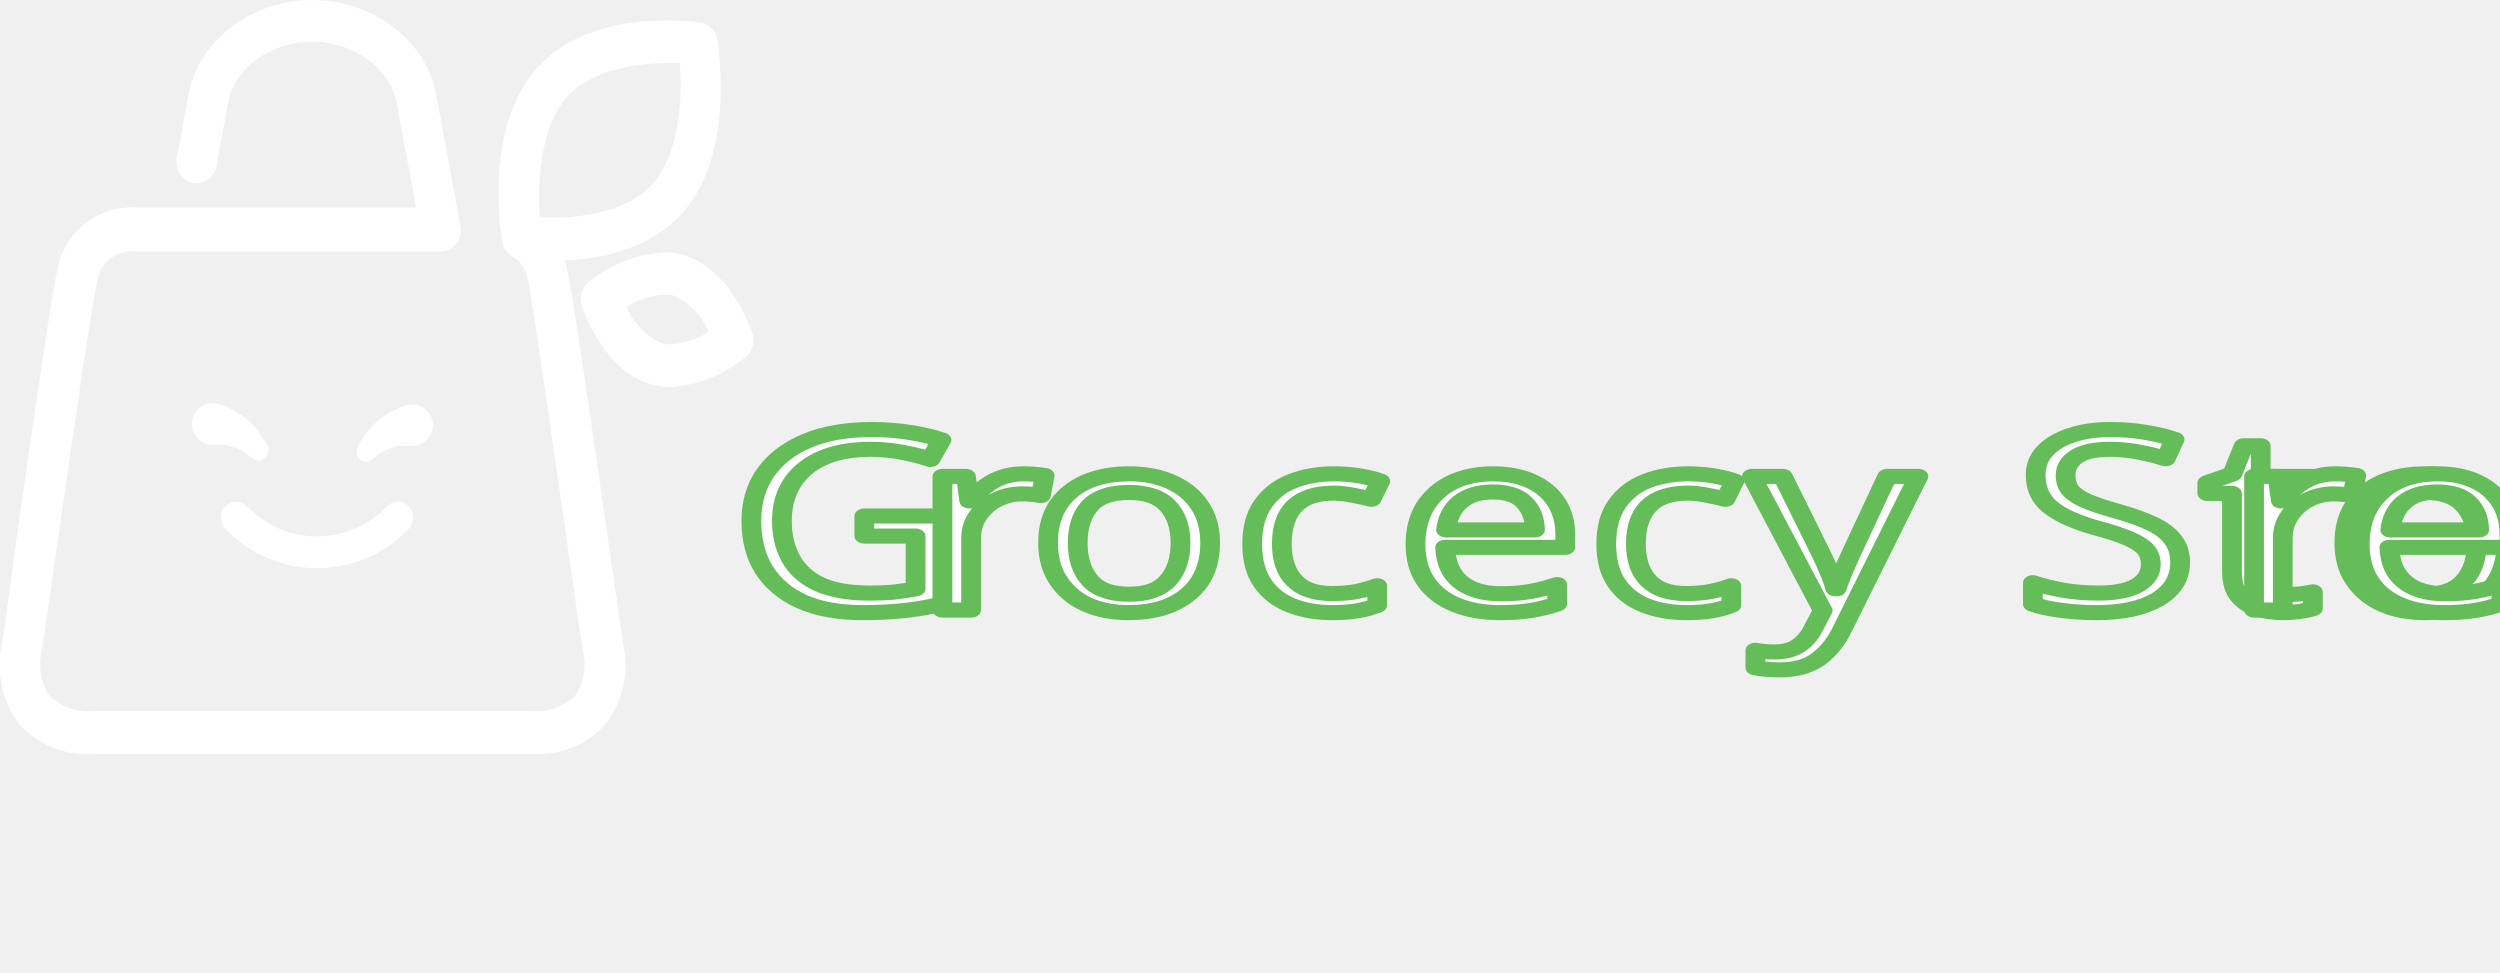
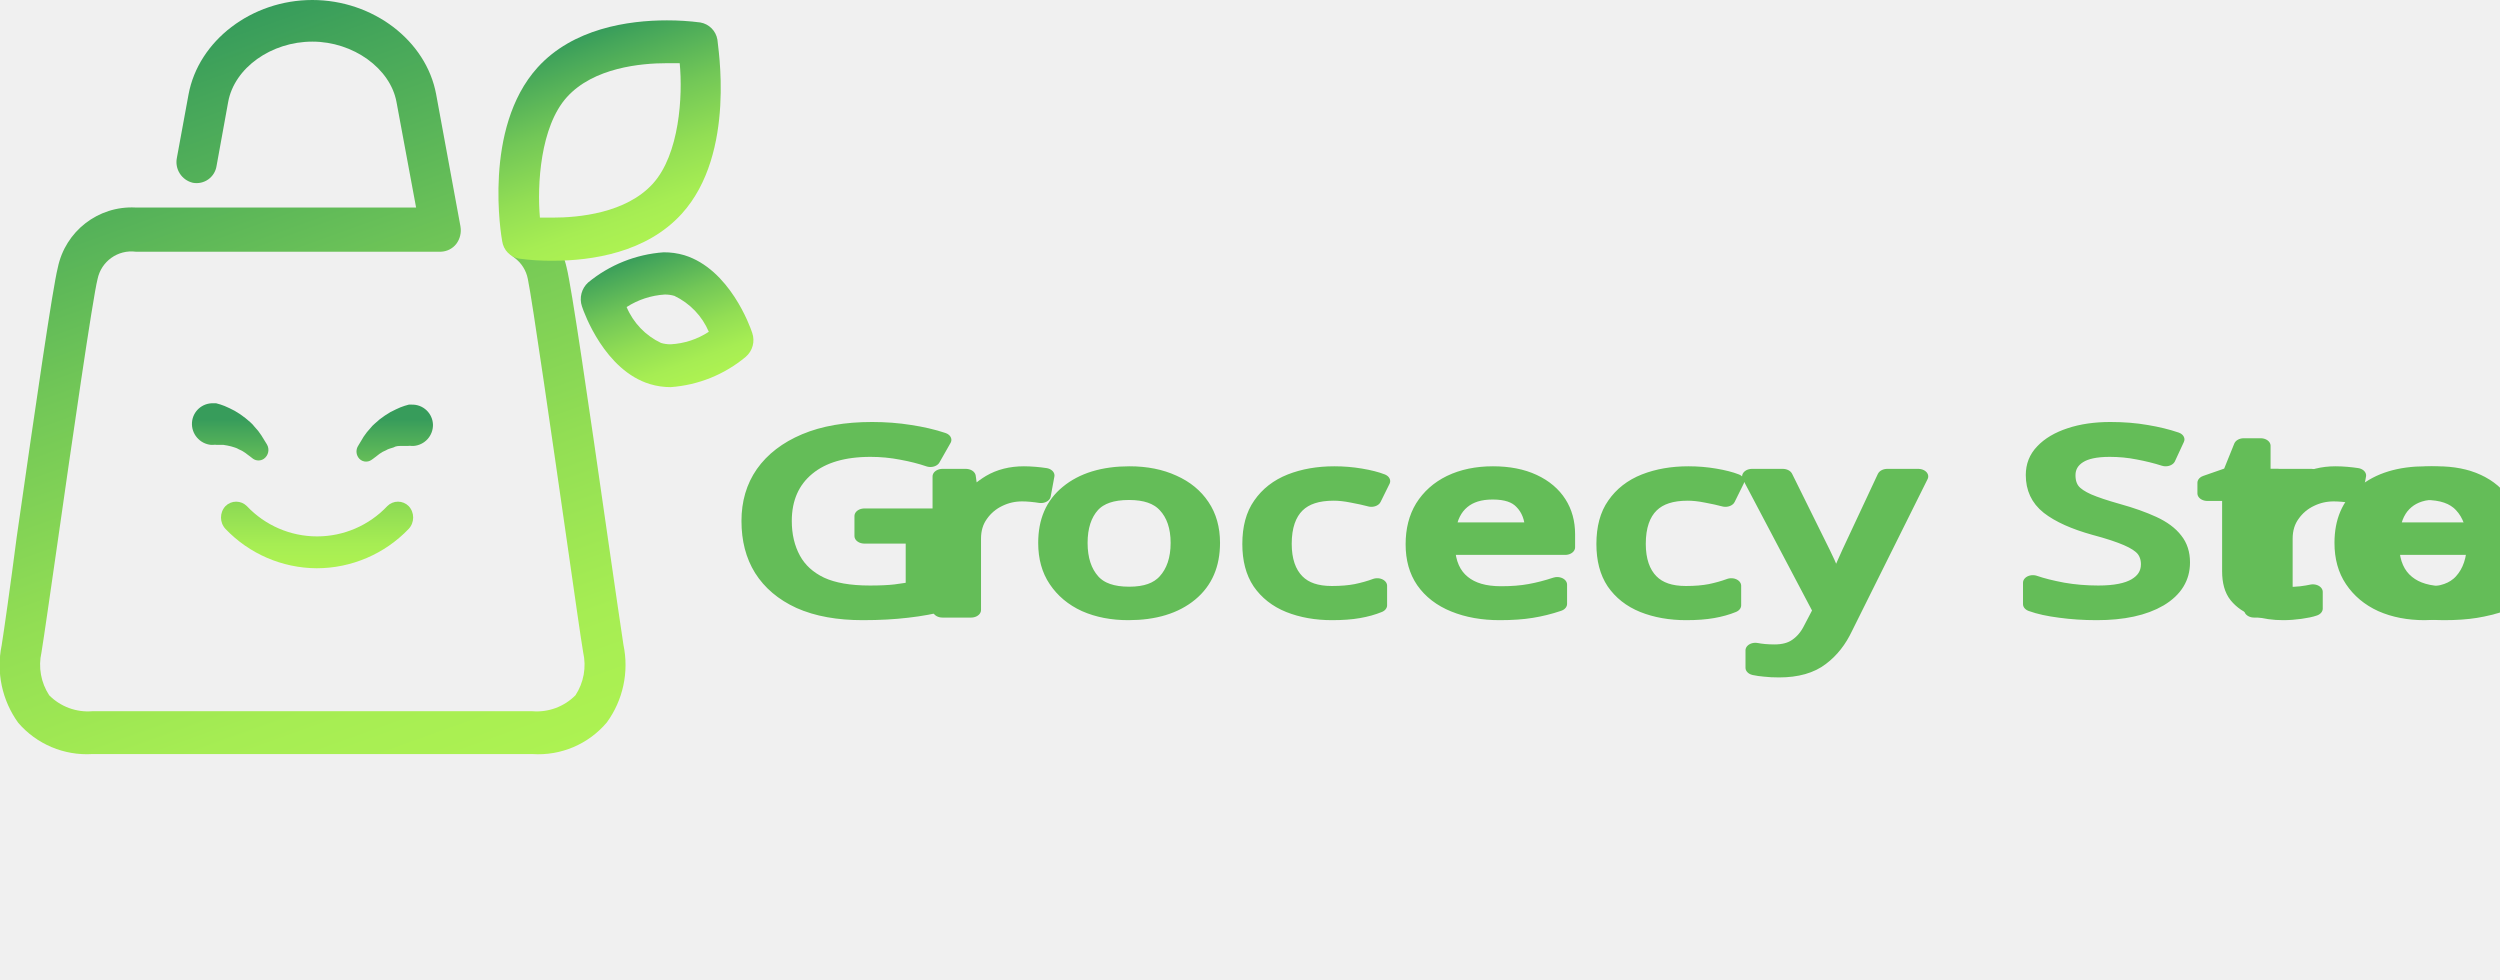
- <svg xmlns="http://www.w3.org/2000/svg" viewBox="0 0 165.77 64.51">
+ <svg xmlns="http://www.w3.org/2000/svg" xmlns:xlink="http://www.w3.org/1999/xlink" viewBox="0 0 165.77 64.92">
  <defs>
-     <style>.cls-1,.cls-2{fill:#fff;}.cls-2{font-size:16.53px;stroke:#64bd58;stroke-linecap:round;stroke-linejoin:round;font-family:BernardMT-Condensed, Bernard MT Condensed;letter-spacing:0.02em;}.cls-3{letter-spacing:0em;}.cls-4{letter-spacing:0.02em;}</style>
+     <style>.cls-1{fill:url(#linear-gradient);}.cls-2{fill:url(#linear-gradient-2);}.cls-3{fill:url(#linear-gradient-3);}.cls-4{fill:url(#linear-gradient-4);}.cls-5{fill:url(#linear-gradient-5);}.cls-6{fill:url(#linear-gradient-6);}.cls-7{font-size:16.53px;fill:#64bd58;stroke:#64bd58;stroke-linecap:round;stroke-linejoin:round;font-family:BernardMT-Condensed, Bernard MT Condensed;letter-spacing:0.02em;}.cls-8{letter-spacing:0em;}.cls-9{letter-spacing:0.02em;}</style>
+     <linearGradient id="linear-gradient" x1="26.71" y1="53.6" x2="8.78" y2="3.73" gradientUnits="userSpaceOnUse">
+       <stop offset="0" stop-color="#adf252" />
+       <stop offset="0.15" stop-color="#a6ed53" />
+       <stop offset="0.37" stop-color="#92de54" />
+       <stop offset="0.63" stop-color="#72c757" />
+       <stop offset="0.92" stop-color="#45a65a" />
+       <stop offset="1" stop-color="#379c5b" />
+     </linearGradient>
+     <linearGradient id="linear-gradient-2" x1="365.91" y1="574.56" x2="353.08" y2="568.18" gradientTransform="translate(176.4 -651.9) rotate(43.8)" xlink:href="#linear-gradient" />
+     <linearGradient id="linear-gradient-3" x1="1250.43" y1="697.01" x2="1242.89" y2="702.43" gradientTransform="translate(1059.74 -985.13) rotate(105.96)" xlink:href="#linear-gradient" />
+     <linearGradient id="linear-gradient-4" x1="15.26" y1="37.55" x2="15.26" y2="27.8" xlink:href="#linear-gradient" />
+     <linearGradient id="linear-gradient-5" x1="26.16" y1="37.55" x2="26.16" y2="27.8" xlink:href="#linear-gradient" />
+     <linearGradient id="linear-gradient-6" x1="20.98" y1="37.55" x2="20.98" y2="27.8" xlink:href="#linear-gradient" />
  </defs>
  <g id="Layer_2" data-name="Layer 2">
    <g id="OBJECTS">
      <path class="cls-1" d="M35.3,50H6.12a6,6,0,0,1-4.91-2.07,6.52,6.52,0,0,1-1.1-5.14c.16-1,.57-3.88,1-7.19,1.29-9,2.39-16.55,2.72-17.84a5,5,0,0,1,5.15-4H27.59l-1.3-7c-.41-2.22-2.86-4-5.58-4s-5.17,1.74-5.58,4L14.36,11a1.34,1.34,0,0,1-1.57,1.12,1.41,1.41,0,0,1-1.06-1.66l.77-4.19C13.16,2.69,16.69,0,20.71,0s7.55,2.69,8.21,6.25L30.53,15a1.5,1.5,0,0,1-.28,1.18,1.35,1.35,0,0,1-1,.51H9A2.29,2.29,0,0,0,6.47,18.5c-.32,1.24-1.73,11-2.66,17.52-.5,3.47-.89,6.2-1.06,7.24a3.7,3.7,0,0,0,.51,2.84,3.61,3.61,0,0,0,2.86,1.06H35.3a3.61,3.61,0,0,0,2.86-1.06,3.7,3.7,0,0,0,.51-2.84c-.17-1-.56-3.77-1.06-7.24C36.68,29.54,35.27,19.74,35,18.5a2.27,2.27,0,0,0-.89-1.41,1.48,1.48,0,0,1-.4-2,1.3,1.3,0,0,1,1.86-.41,5.16,5.16,0,0,1,2,3.05c.33,1.29,1.43,8.84,2.72,17.84.48,3.31.89,6.17,1.05,7.19a6.48,6.48,0,0,1-1.1,5.14A5.94,5.94,0,0,1,35.3,50Z" />
-       <path class="cls-1" d="M36.65,17.29a15.57,15.57,0,0,1-2.23-.14A1.37,1.37,0,0,1,33.3,16C33.24,15.7,32,8.5,35.65,4.47c2.34-2.58,6-3.12,8.57-3.12a17.08,17.08,0,0,1,2.22.14,1.39,1.39,0,0,1,1.13,1.14c0,.31,1.29,7.51-2.36,11.54C42.87,16.75,39.26,17.29,36.65,17.29Zm-.85-2.86.85,0c1.71,0,4.85-.29,6.63-2.24s2-5.84,1.79-8l-.85,0c-1.71,0-4.86.29-6.63,2.25S35.61,12.28,35.8,14.43Z" />
-       <path class="cls-1" d="M44.47,25.67a4.73,4.73,0,0,1-1.37-.2c-3-.91-4.37-4.72-4.51-5.15A1.49,1.49,0,0,1,39,18.73a8.87,8.87,0,0,1,5-2,4.73,4.73,0,0,1,1.37.19c3,.92,4.37,4.72,4.51,5.16a1.46,1.46,0,0,1-.43,1.58A8.74,8.74,0,0,1,44.47,25.67Zm-2.92-5.31a4.61,4.61,0,0,0,2.28,2.38,2.2,2.2,0,0,0,.64.09A5.1,5.1,0,0,0,47,22a4.65,4.65,0,0,0-2.28-2.38,2.2,2.2,0,0,0-.64-.09A5.28,5.28,0,0,0,41.55,20.36Z" />
-       <path class="cls-1" d="M14.14,26.74l.19,0a4,4,0,0,1,.56.18c.21.08.43.2.67.32a5.53,5.53,0,0,1,.71.48l.33.28a2,2,0,0,1,.28.3,3.48,3.48,0,0,1,.45.57l.37.6a.72.72,0,0,1-.2.95.63.63,0,0,1-.72,0l-.13-.1-.4-.3a1.84,1.84,0,0,0-.42-.23,1,1,0,0,0-.24-.11l-.26-.08a5.09,5.09,0,0,0-.51-.1c-.17,0-.32,0-.44,0a.79.79,0,0,0-.26,0l-.12,0a1.4,1.4,0,0,1-1.27-1.49A1.37,1.37,0,0,1,14.14,26.74Z" />
-       <path class="cls-1" d="M27.42,29.57l-.12,0a.77.77,0,0,0-.25,0c-.13,0-.28,0-.45,0s-.34,0-.51.1l-.26.08a1,1,0,0,0-.24.11,1.84,1.84,0,0,0-.42.23l-.39.3-.14.1a.62.62,0,0,1-.89-.17.7.7,0,0,1,0-.76l.36-.6a4.12,4.12,0,0,1,.45-.57,2.06,2.06,0,0,1,.29-.3l.32-.28a6.33,6.33,0,0,1,.71-.48c.24-.12.47-.24.67-.32a4.45,4.45,0,0,1,.56-.18l.19,0a1.37,1.37,0,0,1,1.41,1.34A1.39,1.39,0,0,1,27.42,29.57Z" />
-       <path class="cls-1" d="M21,37.68a8.42,8.42,0,0,1-6.05-2.61,1.11,1.11,0,0,1,0-1.51,1,1,0,0,1,1.42,0,6.4,6.4,0,0,0,9.31,0,1,1,0,0,1,1.42,0,1.11,1.11,0,0,1,0,1.51A8.45,8.45,0,0,1,21,37.68Z" />
-       <text class="cls-2" transform="translate(48.49 40.45) scale(1.31 1)">G<tspan class="cls-3" x="9.28" y="0">r</tspan>
-         <tspan class="cls-4" x="15.13" y="0">ocecy Sto</tspan>
-         <tspan class="cls-3" x="75.67" y="0">r</tspan>
+       <path class="cls-2" d="M36.65,17.29a15.57,15.57,0,0,1-2.23-.14A1.37,1.37,0,0,1,33.3,16C33.24,15.7,32,8.5,35.65,4.47c2.34-2.58,6-3.12,8.57-3.12a17.08,17.08,0,0,1,2.22.14,1.39,1.39,0,0,1,1.13,1.14c0,.31,1.29,7.51-2.36,11.54C42.87,16.75,39.26,17.29,36.65,17.29Zm-.85-2.86.85,0c1.71,0,4.85-.29,6.63-2.24s2-5.84,1.79-8l-.85,0c-1.71,0-4.86.29-6.63,2.25S35.61,12.28,35.8,14.43Z" />
+       <path class="cls-3" d="M44.47,25.67a4.73,4.73,0,0,1-1.37-.2c-3-.91-4.37-4.72-4.51-5.15A1.49,1.49,0,0,1,39,18.73a8.87,8.87,0,0,1,5-2,4.73,4.73,0,0,1,1.37.19c3,.92,4.37,4.72,4.51,5.16a1.46,1.46,0,0,1-.43,1.58A8.74,8.74,0,0,1,44.47,25.67Zm-2.92-5.31a4.61,4.61,0,0,0,2.28,2.38,2.2,2.2,0,0,0,.64.09A5.1,5.1,0,0,0,47,22a4.65,4.65,0,0,0-2.28-2.38,2.2,2.2,0,0,0-.64-.09A5.28,5.28,0,0,0,41.55,20.36Z" />
+       <path class="cls-4" d="M14.14,26.74l.19,0a4,4,0,0,1,.56.18c.21.08.43.2.67.32a5.53,5.53,0,0,1,.71.48l.33.28a2,2,0,0,1,.28.3,3.48,3.48,0,0,1,.45.57l.37.6a.72.72,0,0,1-.2.95.63.63,0,0,1-.72,0l-.13-.1-.4-.3a1.84,1.84,0,0,0-.42-.23,1,1,0,0,0-.24-.11l-.26-.08a5.09,5.09,0,0,0-.51-.1c-.17,0-.32,0-.44,0a.79.79,0,0,0-.26,0l-.12,0a1.4,1.4,0,0,1-1.27-1.49A1.37,1.37,0,0,1,14.14,26.74Z" />
+       <path class="cls-5" d="M27.42,29.57l-.12,0a.77.77,0,0,0-.25,0c-.13,0-.28,0-.45,0s-.34,0-.51.1l-.26.08a1,1,0,0,0-.24.11,1.84,1.84,0,0,0-.42.23l-.39.3-.14.1a.62.62,0,0,1-.89-.17.7.7,0,0,1,0-.76l.36-.6a4.12,4.12,0,0,1,.45-.57,2.06,2.06,0,0,1,.29-.3l.32-.28a6.33,6.33,0,0,1,.71-.48c.24-.12.47-.24.67-.32a4.45,4.45,0,0,1,.56-.18l.19,0a1.37,1.37,0,0,1,1.41,1.34A1.39,1.39,0,0,1,27.42,29.57Z" />
+       <path class="cls-6" d="M21,37.68a8.42,8.42,0,0,1-6.05-2.61,1.11,1.11,0,0,1,0-1.51,1,1,0,0,1,1.42,0,6.4,6.4,0,0,0,9.31,0,1,1,0,0,1,1.42,0,1.11,1.11,0,0,1,0,1.51A8.45,8.45,0,0,1,21,37.68Z" />
+       <text class="cls-7" transform="translate(48.49 40.45) scale(1.31 1)">G<tspan class="cls-8" x="9.28" y="0">r</tspan>
+         <tspan class="cls-9" x="15.13" y="0">ocecy Sto</tspan>
+         <tspan class="cls-8" x="75.67" y="0">r</tspan>
        <tspan x="81.52" y="0">e</tspan>
      </text>
    </g>
  </g>
</svg>
